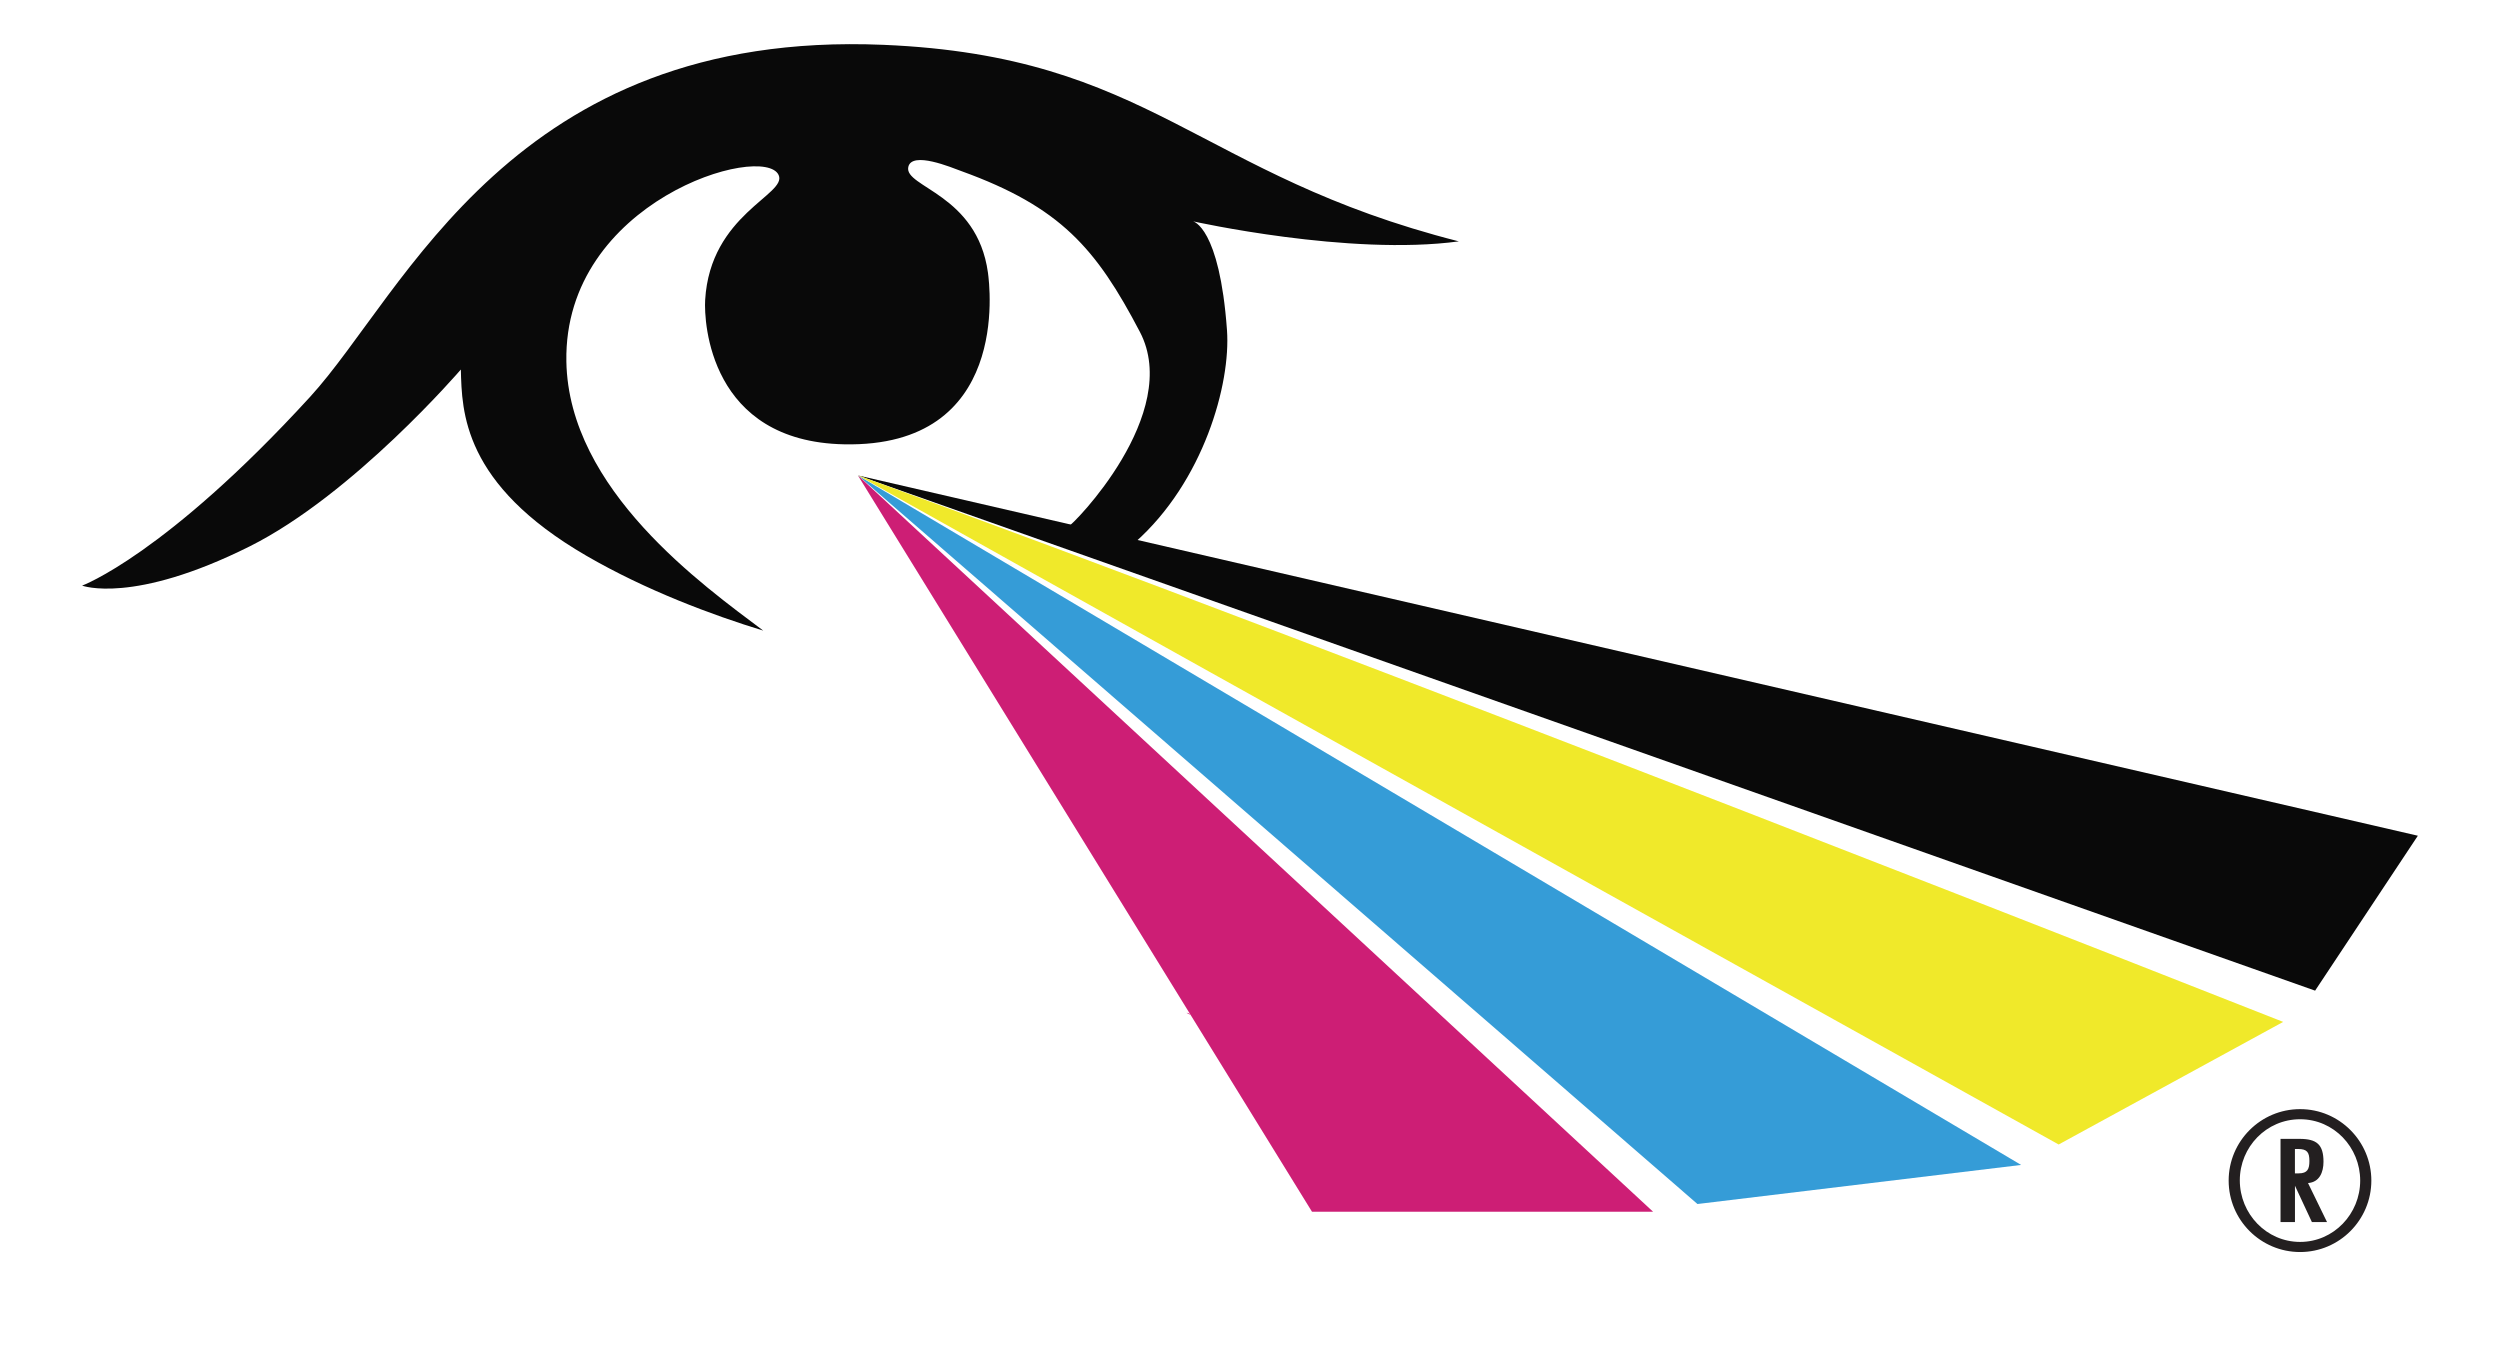
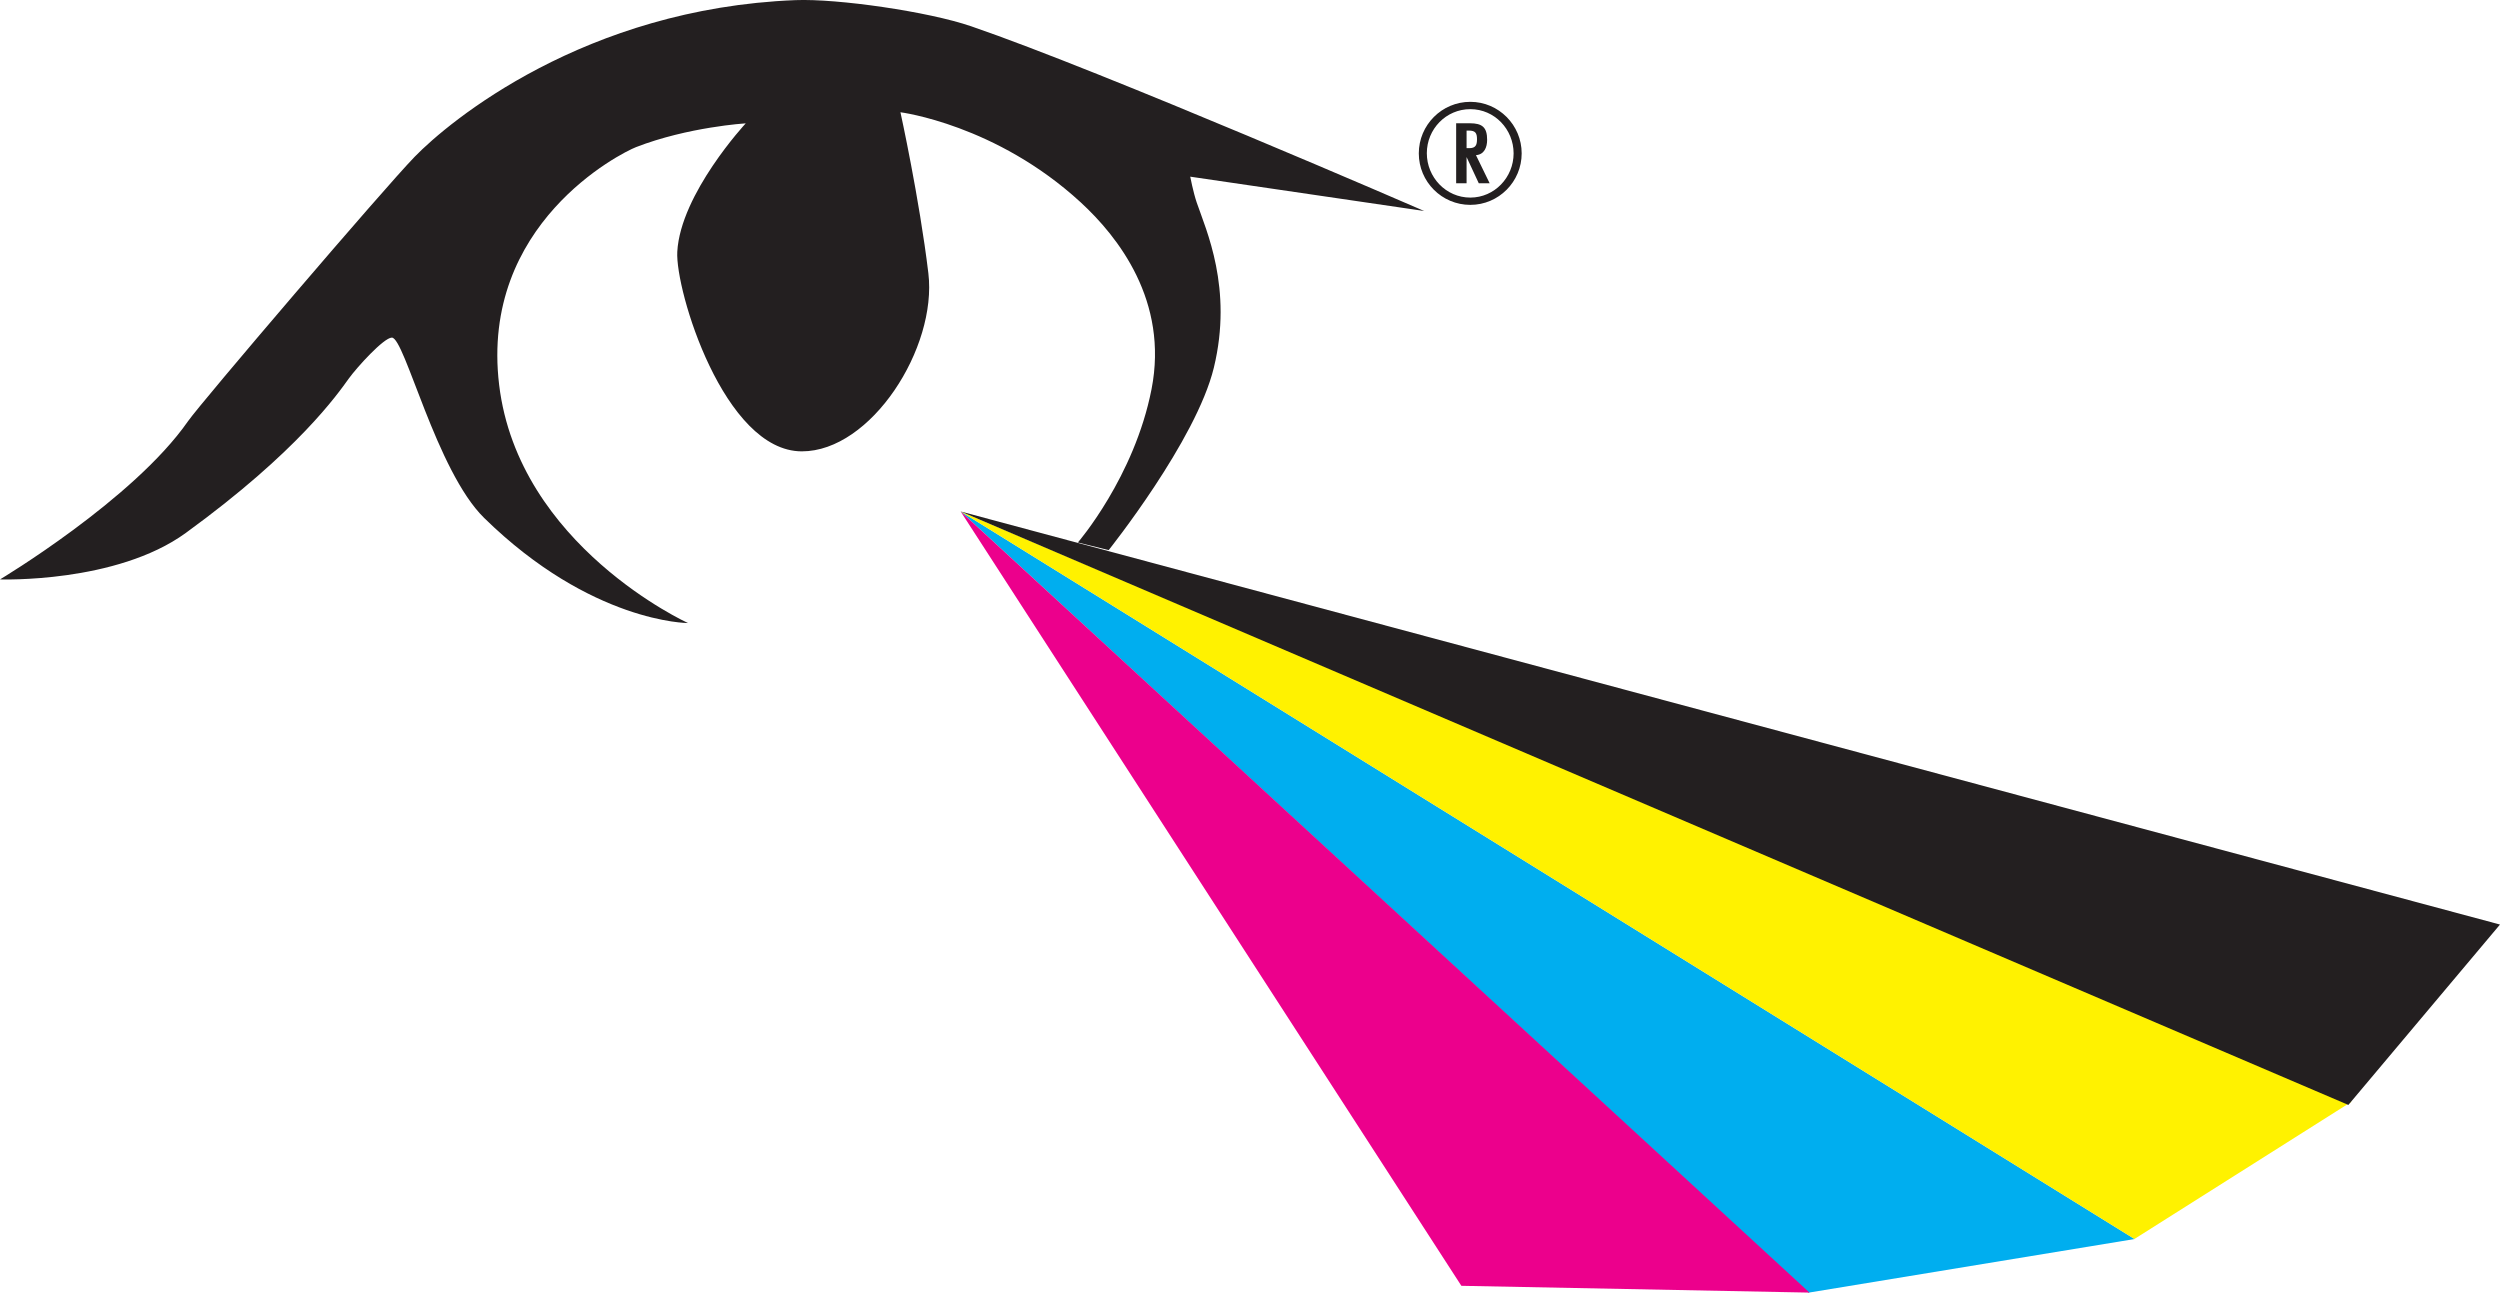
- <svg xmlns="http://www.w3.org/2000/svg" id="uuid-b893da96-a833-4469-8c5c-ae8831a0ccde" width="204.03mm" height="109.78mm" viewBox="0 0 578.35 311.19">
-   <g id="uuid-eccbdc25-6eab-468c-8fae-4a5b5579c417">
-     <polygon points="559.35 193.34 535.58 229.18 198.46 109.98 559.35 193.34" style="fill:#090909;" />
-     <path d="M247.12,121.84c1.04-.29,26.48-26.16,16.58-45.06-10.14-19.37-18.37-28.88-41.23-37.17-2.3-.84-11.56-4.75-12.35-.96-.97,4.68,15.92,6.23,18.43,24.42.42,3.07,5.19,40.48-33.25,39.72-31.14-.61-32.48-28.24-32.17-33.4,1.17-19.86,19.05-24.37,17-28.89-3.43-7.57-49.76,5.93-49.11,43.12.52,29.72,31.74,51.88,45.55,62.27-11.77-3.6-27.1-9.3-40.92-17.32-28.63-16.6-28.79-33.39-29.04-43.08,0,0-24.83,28.9-48.85,40.91-27.03,13.51-38.77,9.08-38.77,9.08,0,0,19.27-7.09,52.72-43.64C93.75,67.76,118.45,6.77,204.34,10.37c62.03,2.6,72.5,30.07,133.15,45.47-25.32,3.44-61.51-4.64-61.51-4.64,0,0,6.14,1.23,7.87,25.16.91,12.49-5.46,35.11-21.28,49.12l-15.45-3.63Z" style="fill:#090909;" />
-     <polygon points="198.46 109.98 467.57 269.5 392.69 278.54 198.46 109.98" style="fill:#359cd7;" />
-     <polygon points="198.46 109.98 382.43 280.33 303.52 280.33 198.46 109.98" style="fill:#cd1e75;" />
-     <path d="M275.49,234.83l-1-.5s.64-.13,1,.5Z" style="fill:#db3e92;" />
-     <path d="M198.46,109.98c107.3,38.66,329.73,126.43,329.73,126.43l-51.94,28.36s-187.43-104.16-277.79-154.8Z" style="fill:#f0e92a;" />
-     <path d="M234.49,130.83l-1.5-.5c.12.07.73.04,1.5.5Z" style="fill:#f4f5c6;" />
-   </g>
-   <path d="M532.11,289.65c-9.12,0-16.53-7.41-16.53-16.53s7.41-16.53,16.53-16.53,16.48,7.45,16.48,16.53-7.36,16.53-16.48,16.53ZM532.11,258.93c-7.79,0-13.95,6.4-13.95,14.14s6.16,14.24,13.95,14.24,13.9-6.5,13.9-14.19-6.07-14.19-13.9-14.19ZM534.84,282.72l-3.92-8.41v8.41h-3.34v-19.25h4.4c3.97,0,5.54,1.29,5.54,5.3,0,2.39-.91,4.73-3.58,4.92l4.4,9.03h-3.49ZM531.78,271.45c2.05,0,2.48-1,2.48-2.87,0-2.01-.53-2.77-2.63-2.77h-.72v5.64h.86Z" style="fill:#231f20;" />
+ <svg xmlns="http://www.w3.org/2000/svg" id="uuid-75011c32-23f5-4667-82af-3063520eb52e" width="213.22mm" height="110.25mm" viewBox="0 0 604.4 312.52">
+   <path d="M355.46,49.53c-6.88,0-12.45-5.58-12.45-12.45s5.58-12.46,12.45-12.46,12.42,5.62,12.42,12.46-5.54,12.45-12.42,12.45ZM355.46,26.39c-5.87,0-10.51,4.82-10.51,10.65s4.64,10.73,10.51,10.73,10.47-4.9,10.47-10.69-4.57-10.69-10.47-10.69ZM357.51,44.31l-2.95-6.34v6.34h-2.52v-14.51h3.31c2.99,0,4.18.97,4.18,4,0,1.8-.68,3.56-2.7,3.71l3.31,6.8h-2.63ZM355.21,35.82c1.55,0,1.87-.76,1.87-2.16,0-1.51-.4-2.09-1.98-2.09h-.54v4.25h.65Z" style="fill:#231f20;" />
+   <polygon points="437.19 312.52 232.24 123.65 516.06 299.55 437.19 312.52" style="fill:#00aeef;" />
+   <polyline points="568.51 266.35 232.24 123.65 516.02 299.54 568.51 266.35" style="fill:#fff200;" />
+   <polygon points="604.4 223.52 567.74 267.13 232.24 123.65 604.4 223.52" style="fill:#231f20;" />
+   <path d="M268.04,132.99s21.15-26.49,25.42-44.1c4.66-19.21-1.89-33.3-4.15-39.95-.84-2.49-1.56-6.23-1.56-6.23l56.56,8.3S266.57,17.25,234.81,6.36C224.42,2.79,202.45-.37,192.31.03c-50.93,2.01-83.71,29.27-92.07,37.88-7.48,7.71-51.64,59.4-54.8,63.94C32.27,120.77,0,140.08,0,140.08c0,0,28.11.98,44.92-11.24,27.17-19.75,36.73-33.62,39.43-37.36,1.95-2.69,8.42-9.83,10.38-9.86,3.11-.05,10.73,32.24,22.31,43.59,25.94,25.42,49.29,25.42,49.29,25.42,0,0-40.99-18.68-45.66-57.59-4.67-38.91,29.41-56.03,33.09-57.47,12.59-4.89,26.53-5.75,26.53-5.75,0,0-15.77,16.99-16.55,31.04-.52,9.33,11.29,48.22,30.09,48.26,16.77.03,32.78-25.03,30.61-43.07-2.19-18.18-6.75-38.91-6.75-38.91,0,0,23.1,2.93,43.59,21.79,9.04,8.32,21.27,23.87,17.12,45.14-4.15,21.27-17.81,37.08-17.81,37.08l7.44,1.84Z" style="fill:#231f20;" />
+   <polygon points="232.24 123.65 353.3 310.86 437.46 312.5 232.24 123.65" style="fill:#ec008c;" />
</svg>
